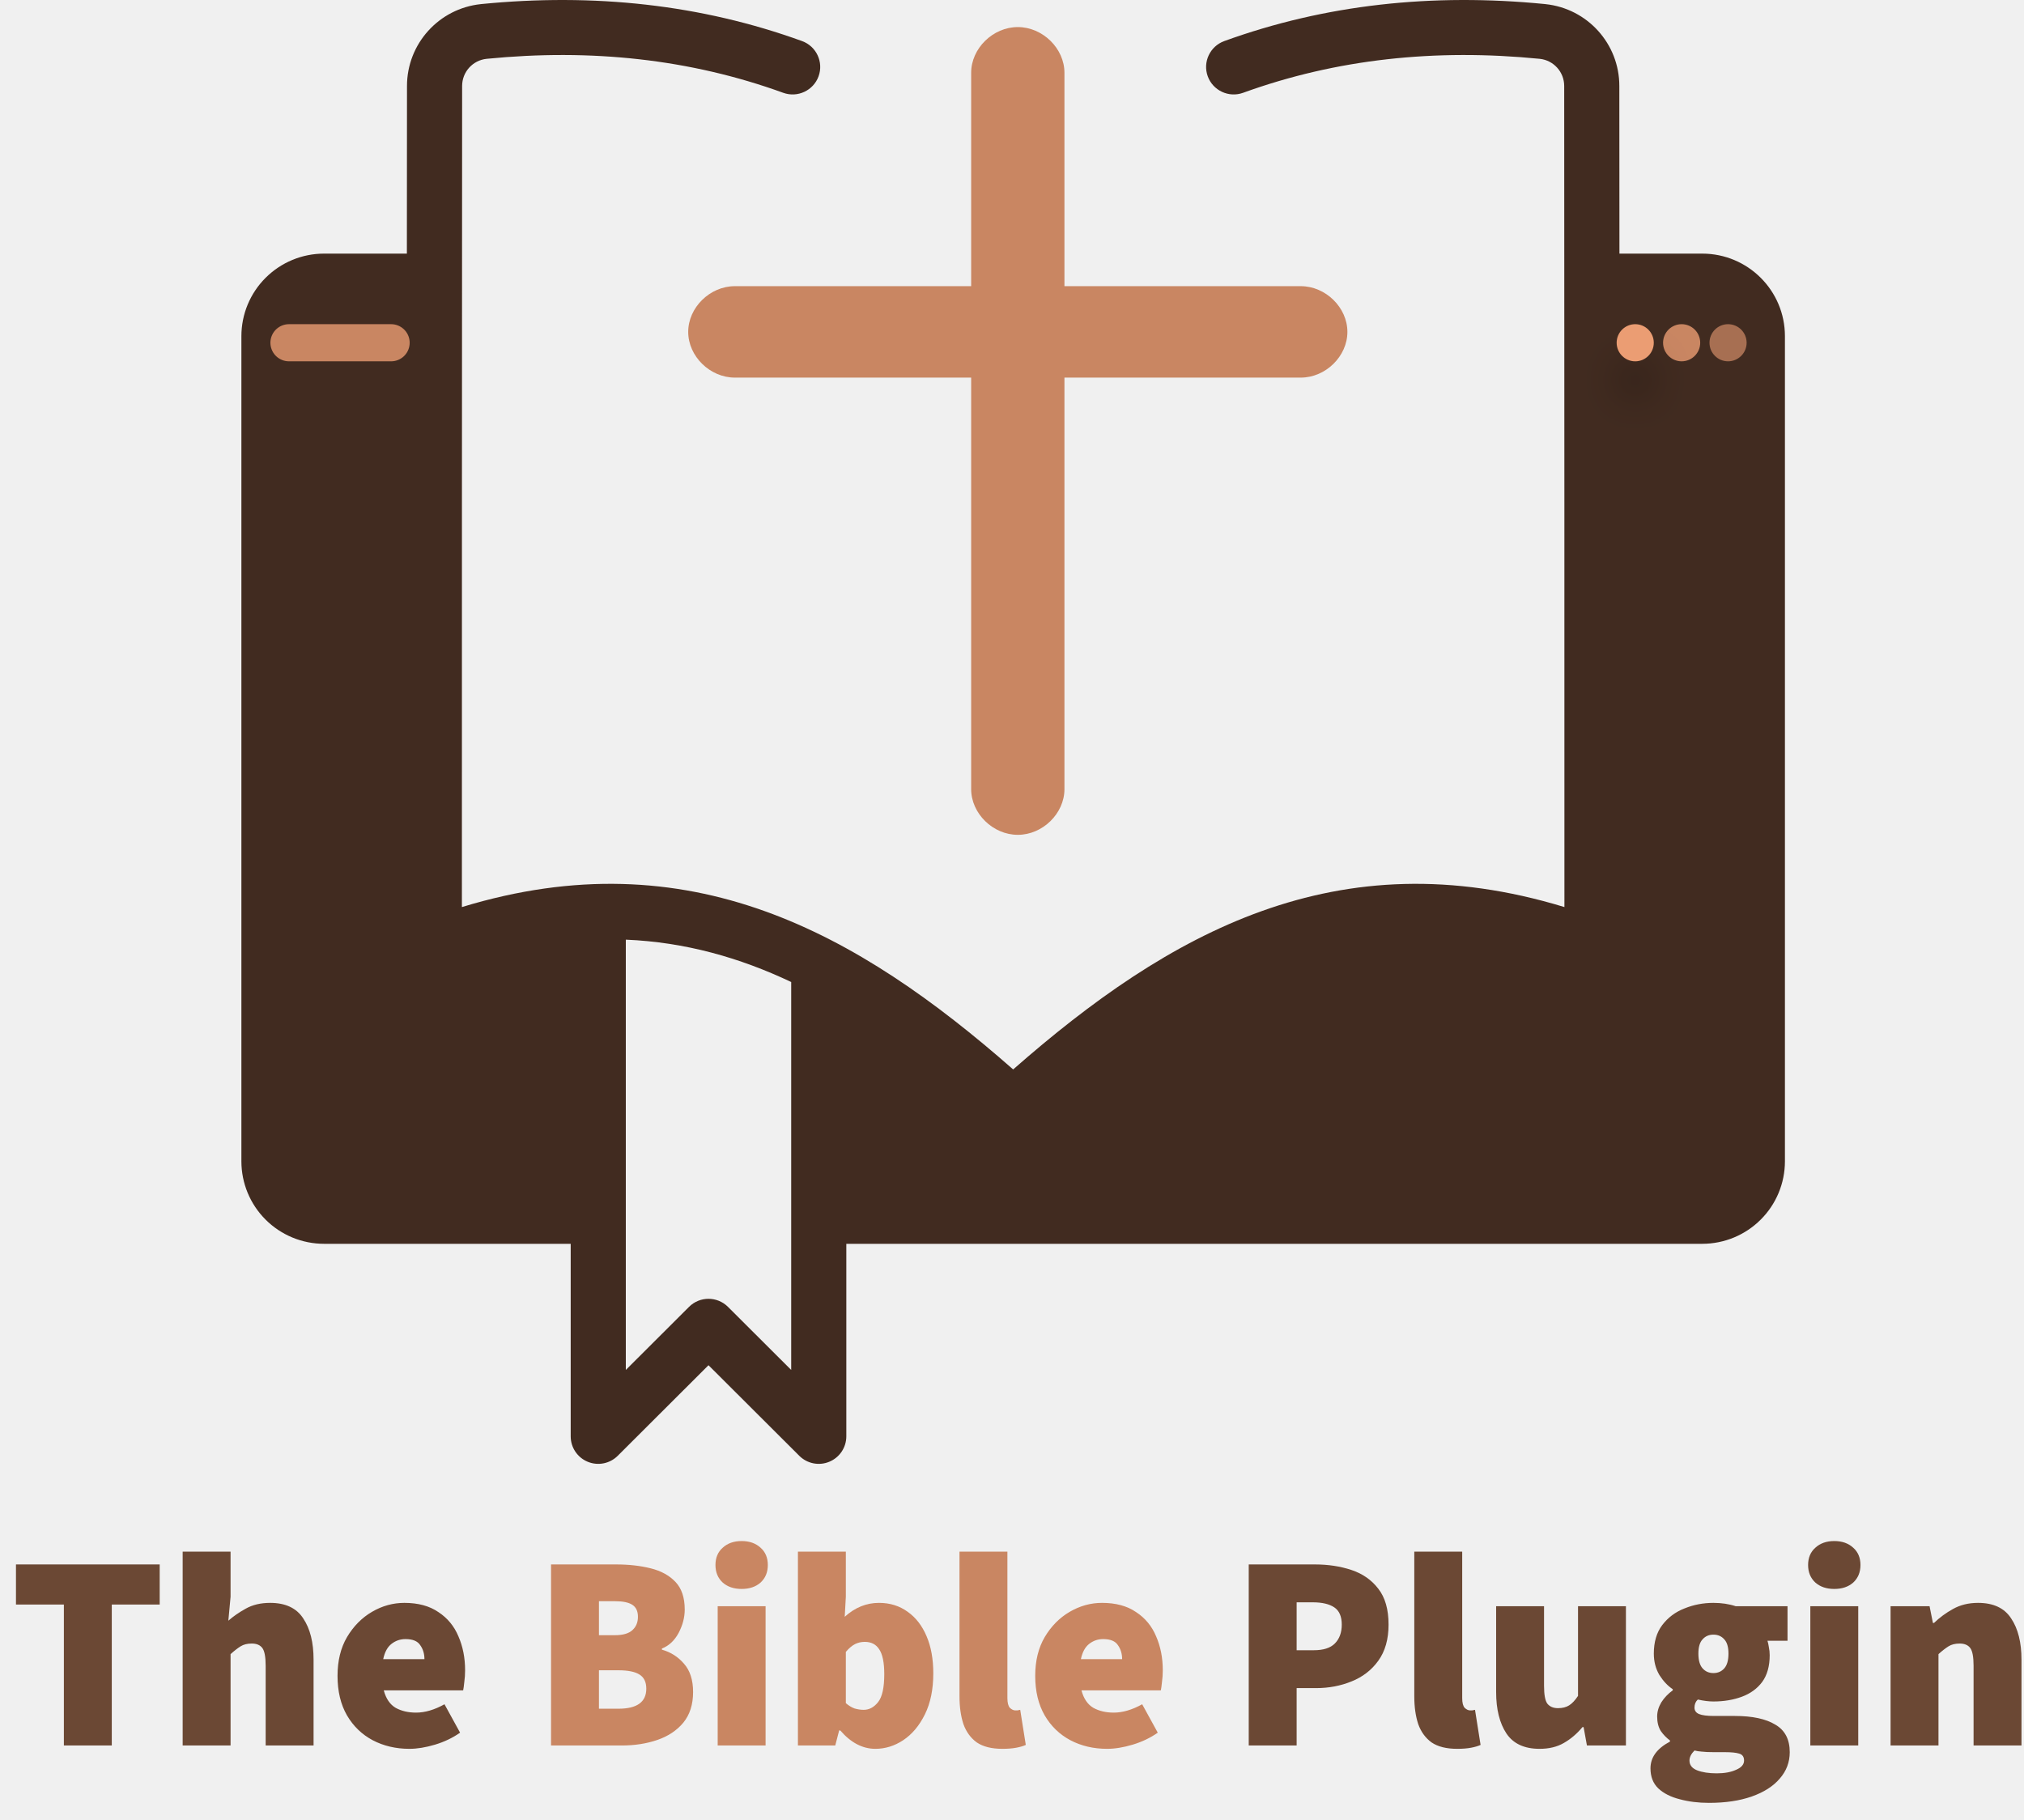
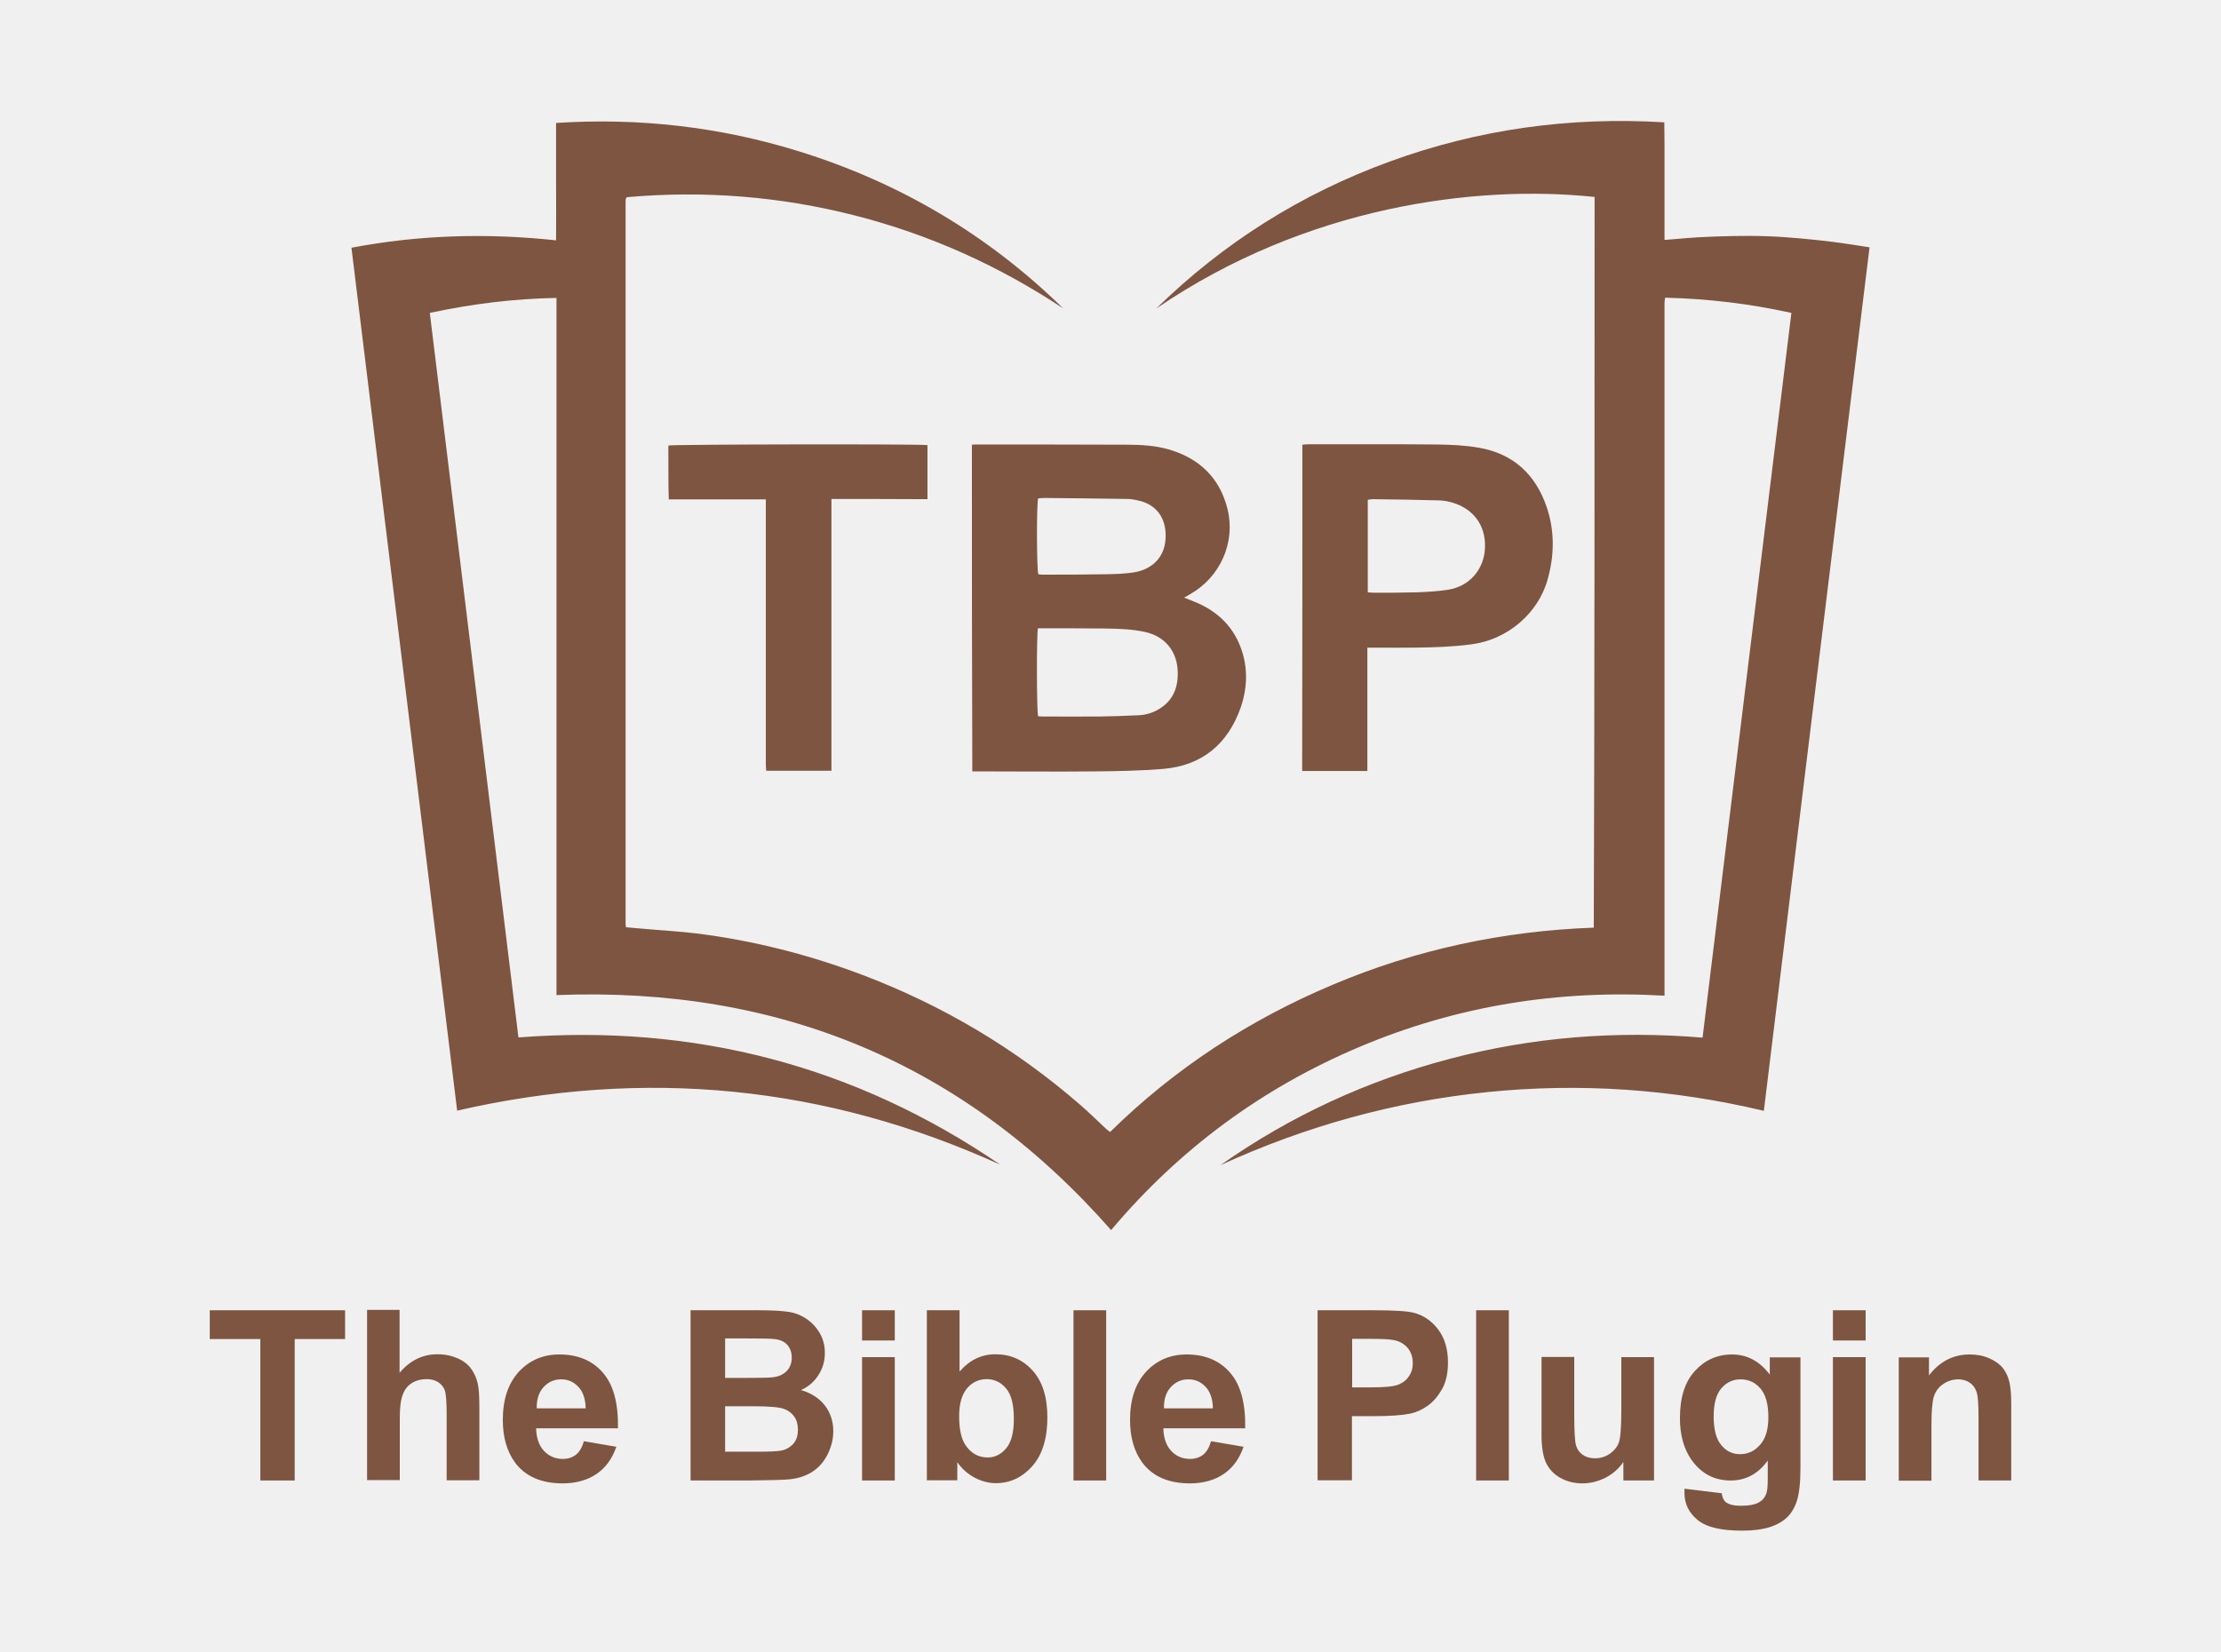
- <svg xmlns="http://www.w3.org/2000/svg" width="218" height="196" viewBox="0 0 218 196" fill="none">
-   <g clip-path="url(#clip0_3_2)">
-     <path fill-rule="evenodd" clip-rule="evenodd" d="M109.125 115.184C92.358 100.466 74.216 90.231 49.75 97.697C49.75 82.057 49.753 26.561 49.774 9.263V9.26C49.774 7.755 50.908 6.496 52.407 6.336C63.65 5.222 74.322 6.354 84.36 9.995C85.9 10.552 87.605 9.758 88.166 8.22C88.724 6.686 87.928 4.985 86.39 4.425C75.525 0.485 63.976 -0.765 51.804 0.441C51.804 0.441 51.795 0.441 51.789 0.444C47.268 0.918 43.836 4.721 43.836 9.26C43.83 13.425 43.827 19.809 43.824 27.316H34.906C32.543 27.316 30.278 28.253 28.61 29.92C26.938 31.585 26 33.846 26 36.204V125.079C26 127.437 26.938 129.697 28.607 131.362C30.278 133.03 32.543 133.966 34.906 133.966H61.468V154.704C61.468 155.901 62.189 156.982 63.299 157.441C64.41 157.9 65.686 157.646 66.535 156.798L76.311 147.043L86.088 156.798C86.937 157.646 88.213 157.9 89.32 157.441C90.431 156.982 91.155 155.901 91.155 154.704V133.966H183.344C185.707 133.966 187.972 133.03 189.64 131.362C191.312 129.697 192.25 127.437 192.25 125.079C192.25 107.221 192.25 54.062 192.25 36.204C192.25 31.295 188.263 27.316 183.344 27.316H174.426C174.423 19.809 174.42 13.422 174.414 9.254C174.414 4.721 170.982 0.918 166.46 0.444C166.455 0.441 166.446 0.441 166.446 0.441C154.274 -0.765 142.725 0.485 131.86 4.425C130.322 4.985 129.526 6.686 130.084 8.22C130.645 9.758 132.35 10.552 133.89 9.995C143.928 6.354 154.6 5.222 165.843 6.336C167.342 6.496 168.476 7.755 168.476 9.26V9.263C168.497 26.561 168.5 82.057 168.5 97.697C144.035 90.231 125.893 100.466 109.125 115.184ZM67.405 101.207V147.552L74.213 140.759C75.37 139.601 77.249 139.601 78.41 140.759L85.218 147.552V105.823V105.769C79.666 103.139 73.782 101.471 67.405 101.207Z" fill="#412B20" />
-     <circle cx="186.125" cy="36.916" r="2" fill="#A76F52" />
-     <circle cx="181.125" cy="36.916" r="2" fill="#C98662" />
-     <g filter="url(#filter0_d_3_2)">
-       <circle cx="176.125" cy="36.916" r="2" fill="#EB9D73" />
+ <svg xmlns="http://www.w3.org/2000/svg" version="1.1" id="Layer_1" x="0px" y="0px" viewBox="0 0 108 80.33" style="enable-background:new 0 0 108 80.33;" xml:space="preserve">
+   <style type="text/css">
+ 	.st0{fill:#7e5541;}
+ </style>
+   <g>
+     <g>
+       <path class="st0" d="M77.54,9.58c-5.76-0.61-14.02,0.44-21.32,5.43c3.27-3.2,7.05-5.58,11.35-7.15c4.3-1.57,8.74-2.19,13.36-1.91    c0,0.38,0.01,0.75,0.01,1.13c0,0.38,0,0.75,0,1.13c0,0.39,0,0.77,0,1.16c0,0.38,0,0.75,0,1.13c0,0.37,0,0.75,0,1.17    c0.58-0.04,1.12-0.1,1.67-0.13c0.55-0.03,1.11-0.05,1.66-0.06c0.55-0.01,1.11-0.01,1.66,0.01c0.55,0.02,1.11,0.06,1.66,0.11    c0.55,0.05,1.1,0.11,1.65,0.18c0.55,0.07,1.09,0.16,1.67,0.25c-1.72,14.01-3.43,27.99-5.14,42c-4.46-1.06-8.93-1.37-13.46-0.91    c-4.52,0.46-8.83,1.66-12.96,3.55c3.41-2.4,7.13-4.11,11.15-5.17c4.02-1.06,8.11-1.38,12.29-1.03    c1.44-11.75,2.87-23.48,4.32-35.25c-2.03-0.45-4.06-0.69-6.14-0.74c-0.01,0.1-0.03,0.17-0.03,0.25c0,0.12,0,0.24,0,0.36    c0,10.97,0,21.94,0,32.91c0,0.14,0,0.27,0,0.43c-5.16-0.3-10.1,0.49-14.83,2.49c-4.74,2-8.77,4.98-12.08,8.91    c-7.15-8.13-16.16-11.85-26.97-11.43c0-11.28,0-22.57,0-33.91c-2.09,0.04-4.12,0.29-6.16,0.73c1.44,11.75,2.87,23.48,4.31,35.24    c8.54-0.66,16.36,1.36,23.43,6.19c-8.49-3.86-17.29-4.72-26.41-2.63c-1.71-13.99-3.42-27.96-5.14-41.97    c3.31-0.63,6.6-0.72,9.95-0.36c0.01-0.97,0-1.92,0-2.86c0-0.94,0-1.88,0-2.85c4.05-0.26,7.99,0.19,11.84,1.39    c4.88,1.52,9.16,4.05,12.82,7.63c-3.12-2.07-6.49-3.59-10.13-4.52c-3.64-0.93-7.34-1.22-11.08-0.89    c-0.02,0.02-0.03,0.03-0.03,0.03c-0.01,0.01-0.02,0.01-0.02,0.02c-0.01,0.05-0.02,0.1-0.02,0.15c0,11.72,0,23.44,0,35.16    c0,0.04,0.01,0.08,0.02,0.15c0.18,0.02,0.37,0.03,0.55,0.05c0.98,0.09,1.97,0.14,2.95,0.26c2.74,0.35,5.41,1.03,8,2.01    c3.9,1.48,7.44,3.58,10.59,6.32c0.43,0.37,0.84,0.78,1.26,1.17c0.05,0.05,0.11,0.08,0.19,0.15c3.15-3.1,6.78-5.46,10.84-7.17    c4.05-1.71,8.28-2.61,12.68-2.77C77.54,33.23,77.54,21.42,77.54,9.58z" />
+       <path class="st0" d="M47.26,21.63c0.11-0.01,0.18-0.01,0.25-0.01c2.42,0,4.85,0,7.27,0.01c0.7,0,1.41,0.04,2.09,0.24    c1.47,0.44,2.45,1.39,2.82,2.89c0.4,1.62-0.35,3.3-1.8,4.13c-0.08,0.05-0.17,0.1-0.31,0.18c0.16,0.06,0.28,0.11,0.41,0.16    c1.22,0.47,2.07,1.29,2.44,2.56c0.25,0.87,0.2,1.75-0.09,2.6c-0.63,1.8-1.88,2.85-3.79,3.01c-1.1,0.09-2.21,0.11-3.32,0.12    c-1.88,0.02-3.76,0-5.64,0c-0.1,0-0.19,0-0.31,0C47.26,32.2,47.26,26.93,47.26,21.63z M50.47,30.56    c-0.07,0.38-0.06,4.05,0.01,4.28c0.07,0,0.15,0.01,0.23,0.01c0.93,0,1.86,0.01,2.79,0c0.61-0.01,1.23-0.03,1.84-0.06    c0.32-0.01,0.63-0.09,0.91-0.24c0.75-0.4,1.04-1.04,1.02-1.86c-0.02-1-0.61-1.73-1.58-1.95c-0.64-0.14-1.29-0.16-1.95-0.17    c-1-0.01-2-0.01-3-0.01C50.66,30.56,50.57,30.56,50.47,30.56z M50.48,24.24c-0.08,0.31-0.07,3.45,0.01,3.69    c0.06,0.01,0.13,0.02,0.2,0.02c1.05,0,2.1,0,3.14-0.02c0.43-0.01,0.87-0.02,1.3-0.09c0.8-0.12,1.61-0.68,1.55-1.91    c-0.04-0.78-0.46-1.35-1.22-1.56c-0.19-0.05-0.39-0.09-0.58-0.1c-1.38-0.02-2.77-0.04-4.15-0.05    C50.64,24.22,50.55,24.24,50.48,24.24z" />
+       <path class="st0" d="M63.33,21.63c0.11-0.01,0.21-0.02,0.3-0.02c2.09,0,4.17-0.01,6.26,0.01c0.68,0.01,1.37,0.04,2.04,0.16    c1.66,0.29,2.74,1.3,3.28,2.88c0.39,1.15,0.38,2.34,0.05,3.51c-0.46,1.68-1.98,2.95-3.71,3.17c-0.91,0.12-1.83,0.15-2.75,0.16    c-0.65,0.01-1.31,0-1.96,0c-0.11,0-0.21,0-0.35,0c0,2.01,0,3.99,0,6c-1.07,0-2.11,0-3.17,0C63.33,32.2,63.33,26.93,63.33,21.63z     M66.51,28.81c0.12,0.01,0.2,0.02,0.29,0.02c0.7,0,1.4,0,2.11-0.02c0.51-0.02,1.03-0.05,1.53-0.13c1.02-0.17,1.72-0.98,1.77-2.02    c0.05-1.2-0.66-1.93-1.54-2.2c-0.22-0.07-0.44-0.11-0.67-0.12c-1.09-0.03-2.17-0.05-3.26-0.06c-0.07,0-0.15,0.02-0.23,0.03    C66.51,25.81,66.51,27.29,66.51,28.81z" />
+       <path class="st0" d="M40.43,24.27c0,4.42,0,8.81,0,13.22c-1.07,0-2.1,0-3.17,0c-0.01-0.11-0.02-0.22-0.02-0.33    c0-1.08,0-2.16,0-3.23c0-3.07,0-6.13,0-9.2c0-0.14,0-0.27,0-0.44c-1.59,0-3.13,0-4.72,0c-0.03-0.89-0.01-1.76-0.02-2.62    c0.23-0.06,12.19-0.08,12.6-0.02c0,0.86,0,1.72,0,2.63C43.55,24.27,42.01,24.27,40.43,24.27z" />
    </g>
-     <path d="M31.125 36.916H42.125" stroke="#C98662" stroke-width="4" stroke-linecap="round" />
-     <path d="M140.101 30.822H114.649V7.841C114.649 5.214 112.304 2.916 109.625 2.916C106.946 2.916 104.601 5.214 104.601 7.841V30.822H79.149C76.469 30.822 74.125 33.12 74.125 35.747C74.125 38.373 76.469 40.671 79.149 40.671H104.601V84.992C104.601 87.618 106.946 89.916 109.625 89.916C112.304 89.916 114.649 87.618 114.649 84.992V40.671H140.101C142.781 40.671 145.125 38.373 145.125 35.747C145.125 33.12 142.781 30.822 140.101 30.822Z" fill="#C98662" />
-     <path d="M6.88 188V172.82H1.72V168.5H17.2V172.82H12.04V188H6.88ZM19.674 188V167.12H24.834V171.98L24.594 174.56C25.114 174.1 25.734 173.67 26.454 173.27C27.194 172.85 28.074 172.64 29.094 172.64C30.754 172.64 31.944 173.2 32.664 174.32C33.404 175.42 33.774 176.9 33.774 178.76V188H28.614V179.42C28.614 178.46 28.494 177.82 28.254 177.5C28.014 177.18 27.634 177.02 27.114 177.02C26.634 177.02 26.234 177.12 25.914 177.32C25.594 177.52 25.234 177.8 24.834 178.16V188H19.674ZM44.094 188.36C42.635 188.36 41.315 188.05 40.135 187.43C38.974 186.81 38.054 185.92 37.374 184.76C36.694 183.58 36.355 182.16 36.355 180.5C36.355 178.88 36.694 177.49 37.374 176.33C38.075 175.15 38.974 174.24 40.075 173.6C41.175 172.96 42.334 172.64 43.554 172.64C45.035 172.64 46.255 172.97 47.215 173.63C48.194 174.27 48.914 175.14 49.374 176.24C49.855 177.34 50.094 178.56 50.094 179.9C50.094 180.34 50.065 180.77 50.005 181.19C49.965 181.59 49.925 181.88 49.885 182.06H41.334C41.575 182.96 42.005 183.59 42.624 183.95C43.245 184.29 43.974 184.46 44.815 184.46C45.775 184.46 46.794 184.16 47.874 183.56L49.554 186.62C48.755 187.18 47.855 187.61 46.855 187.91C45.855 188.21 44.934 188.36 44.094 188.36ZM41.275 178.7H45.715C45.715 178.12 45.565 177.62 45.264 177.2C44.984 176.76 44.455 176.54 43.675 176.54C43.114 176.54 42.614 176.71 42.175 177.05C41.734 177.39 41.434 177.94 41.275 178.7ZM134.498 188V168.5H141.638C143.058 168.5 144.368 168.7 145.568 169.1C146.768 169.5 147.728 170.17 148.448 171.11C149.188 172.05 149.558 173.34 149.558 174.98C149.558 176.56 149.188 177.86 148.448 178.88C147.728 179.88 146.768 180.62 145.568 181.1C144.388 181.58 143.118 181.82 141.758 181.82H139.658V188H134.498ZM139.658 177.74H141.518C142.538 177.74 143.288 177.5 143.768 177.02C144.268 176.52 144.518 175.84 144.518 174.98C144.518 174.1 144.248 173.48 143.708 173.12C143.168 172.76 142.398 172.58 141.398 172.58H139.658V177.74ZM156.95 188.36C155.79 188.36 154.87 188.13 154.19 187.67C153.53 187.19 153.05 186.53 152.75 185.69C152.47 184.83 152.33 183.84 152.33 182.72V167.12H157.49V182.9C157.49 183.4 157.58 183.75 157.76 183.95C157.96 184.13 158.15 184.22 158.33 184.22C158.43 184.22 158.51 184.22 158.57 184.22C158.65 184.2 158.75 184.18 158.87 184.16L159.47 187.94C159.21 188.06 158.87 188.16 158.45 188.24C158.03 188.32 157.53 188.36 156.95 188.36ZM165.825 188.36C164.185 188.36 162.995 187.81 162.255 186.71C161.515 185.59 161.145 184.1 161.145 182.24V173H166.305V181.58C166.305 182.54 166.425 183.18 166.665 183.5C166.925 183.82 167.305 183.98 167.805 183.98C168.285 183.98 168.685 183.88 169.005 183.68C169.325 183.48 169.645 183.14 169.965 182.66V173H175.125V188H170.925L170.565 186.02H170.445C169.845 186.74 169.175 187.31 168.435 187.73C167.715 188.15 166.845 188.36 165.825 188.36ZM184.069 194.18C182.929 194.18 181.879 194.05 180.919 193.79C179.959 193.55 179.189 193.16 178.609 192.62C178.049 192.08 177.769 191.36 177.769 190.46C177.769 189.28 178.469 188.32 179.869 187.58V187.46C179.489 187.18 179.159 186.84 178.879 186.44C178.619 186.02 178.489 185.5 178.489 184.88C178.489 184.36 178.639 183.85 178.939 183.35C179.259 182.85 179.669 182.42 180.169 182.06V181.94C179.629 181.58 179.149 181.07 178.729 180.41C178.329 179.73 178.129 178.96 178.129 178.1C178.129 176.86 178.429 175.84 179.029 175.04C179.649 174.22 180.449 173.62 181.429 173.24C182.409 172.84 183.449 172.64 184.549 172.64C185.429 172.64 186.229 172.76 186.949 173H192.529V176.72H190.369C190.429 176.9 190.479 177.13 190.519 177.41C190.579 177.69 190.609 177.98 190.609 178.28C190.609 179.46 190.339 180.42 189.799 181.16C189.259 181.88 188.529 182.41 187.609 182.75C186.689 183.09 185.669 183.26 184.549 183.26C184.049 183.26 183.489 183.19 182.869 183.05C182.629 183.27 182.509 183.56 182.509 183.92C182.509 184.24 182.669 184.47 182.989 184.61C183.329 184.75 183.869 184.82 184.609 184.82H186.859C188.739 184.82 190.189 185.13 191.209 185.75C192.249 186.35 192.769 187.34 192.769 188.72C192.769 189.8 192.409 190.75 191.689 191.57C190.989 192.39 189.989 193.03 188.689 193.49C187.389 193.95 185.849 194.18 184.069 194.18ZM184.549 180.2C185.029 180.2 185.419 180.03 185.719 179.69C186.019 179.35 186.169 178.82 186.169 178.1C186.169 177.4 186.019 176.89 185.719 176.57C185.419 176.23 185.029 176.06 184.549 176.06C184.069 176.06 183.679 176.23 183.379 176.57C183.079 176.89 182.929 177.4 182.929 178.1C182.929 178.82 183.079 179.35 183.379 179.69C183.679 180.03 184.069 180.2 184.549 180.2ZM184.909 191C185.749 191 186.449 190.87 187.009 190.61C187.569 190.37 187.849 190.04 187.849 189.62C187.849 189.22 187.669 188.97 187.309 188.87C186.969 188.77 186.479 188.72 185.839 188.72H184.669C184.069 188.72 183.609 188.7 183.289 188.66C182.989 188.64 182.729 188.6 182.509 188.54C182.149 188.9 181.969 189.26 181.969 189.62C181.969 190.1 182.239 190.45 182.779 190.67C183.339 190.89 184.049 191 184.909 191ZM194.986 188V173H200.146V188H194.986ZM197.566 171.14C196.726 171.14 196.046 170.91 195.526 170.45C195.006 169.97 194.746 169.34 194.746 168.56C194.746 167.78 195.006 167.16 195.526 166.7C196.046 166.22 196.726 165.98 197.566 165.98C198.406 165.98 199.086 166.22 199.606 166.7C200.126 167.16 200.386 167.78 200.386 168.56C200.386 169.34 200.126 169.97 199.606 170.45C199.086 170.91 198.406 171.14 197.566 171.14ZM203.629 188V173H207.829L208.189 174.8H208.309C208.909 174.22 209.589 173.72 210.349 173.3C211.129 172.86 212.029 172.64 213.049 172.64C214.709 172.64 215.899 173.2 216.619 174.32C217.359 175.42 217.729 176.9 217.729 178.76V188H212.569V179.42C212.569 178.46 212.449 177.82 212.209 177.5C211.969 177.18 211.589 177.02 211.069 177.02C210.589 177.02 210.189 177.12 209.869 177.32C209.549 177.52 209.189 177.8 208.789 178.16V188H203.629Z" fill="#6B4834" />
-     <path d="M59.351 188V168.5H66.371C67.731 168.5 68.971 168.64 70.091 168.92C71.211 169.2 72.101 169.69 72.761 170.39C73.421 171.09 73.751 172.08 73.751 173.36C73.751 174.2 73.531 175.04 73.091 175.88C72.651 176.7 72.051 177.26 71.291 177.56V177.68C72.231 177.94 73.021 178.44 73.661 179.18C74.321 179.92 74.651 180.94 74.651 182.24C74.651 183.58 74.301 184.68 73.601 185.54C72.901 186.38 71.971 187 70.811 187.4C69.651 187.8 68.371 188 66.971 188H59.351ZM64.511 176.12H66.251C67.091 176.12 67.711 175.94 68.111 175.58C68.511 175.22 68.711 174.74 68.711 174.14C68.711 173.54 68.511 173.11 68.111 172.85C67.711 172.59 67.091 172.46 66.251 172.46H64.511V176.12ZM64.511 184.04H66.611C68.611 184.04 69.611 183.32 69.611 181.88C69.611 181.16 69.361 180.65 68.861 180.35C68.381 180.05 67.631 179.9 66.611 179.9H64.511V184.04ZM77.3 188V173H82.46V188H77.3ZM79.88 171.14C79.04 171.14 78.361 170.91 77.841 170.45C77.32 169.97 77.061 169.34 77.061 168.56C77.061 167.78 77.32 167.16 77.841 166.7C78.361 166.22 79.04 165.98 79.88 165.98C80.721 165.98 81.4 166.22 81.921 166.7C82.441 167.16 82.701 167.78 82.701 168.56C82.701 169.34 82.441 169.97 81.921 170.45C81.4 170.91 80.721 171.14 79.88 171.14ZM94.283 188.36C92.903 188.36 91.643 187.7 90.503 186.38H90.383L89.963 188H85.943V167.12H91.103V171.98L90.983 174.14C92.083 173.14 93.313 172.64 94.673 172.64C95.853 172.64 96.883 172.96 97.763 173.6C98.643 174.22 99.323 175.1 99.803 176.24C100.283 177.36 100.523 178.69 100.523 180.23C100.523 181.95 100.223 183.42 99.623 184.64C99.023 185.86 98.243 186.79 97.283 187.43C96.343 188.05 95.343 188.36 94.283 188.36ZM93.023 184.16C93.623 184.16 94.143 183.88 94.583 183.32C95.023 182.76 95.243 181.76 95.243 180.32C95.243 179.08 95.063 178.19 94.703 177.65C94.363 177.11 93.843 176.84 93.143 176.84C92.763 176.84 92.413 176.92 92.093 177.08C91.773 177.24 91.443 177.52 91.103 177.92V183.44C91.403 183.7 91.713 183.89 92.033 184.01C92.373 184.11 92.703 184.16 93.023 184.16ZM107.965 188.36C106.805 188.36 105.885 188.13 105.205 187.67C104.545 187.19 104.065 186.53 103.765 185.69C103.485 184.83 103.345 183.84 103.345 182.72V167.12H108.505V182.9C108.505 183.4 108.595 183.75 108.775 183.95C108.975 184.13 109.165 184.22 109.345 184.22C109.445 184.22 109.525 184.22 109.585 184.22C109.665 184.2 109.765 184.18 109.885 184.16L110.485 187.94C110.225 188.06 109.885 188.16 109.465 188.24C109.045 188.32 108.545 188.36 107.965 188.36ZM119.241 188.36C117.781 188.36 116.461 188.05 115.281 187.43C114.121 186.81 113.201 185.92 112.521 184.76C111.841 183.58 111.501 182.16 111.501 180.5C111.501 178.88 111.841 177.49 112.521 176.33C113.221 175.15 114.121 174.24 115.221 173.6C116.321 172.96 117.481 172.64 118.701 172.64C120.181 172.64 121.401 172.97 122.361 173.63C123.341 174.27 124.061 175.14 124.521 176.24C125.001 177.34 125.241 178.56 125.241 179.9C125.241 180.34 125.211 180.77 125.151 181.19C125.111 181.59 125.071 181.88 125.031 182.06H116.481C116.721 182.96 117.151 183.59 117.771 183.95C118.391 184.29 119.121 184.46 119.961 184.46C120.921 184.46 121.941 184.16 123.021 183.56L124.701 186.62C123.901 187.18 123.001 187.61 122.001 187.91C121.001 188.21 120.081 188.36 119.241 188.36ZM116.421 178.7H120.861C120.861 178.12 120.711 177.62 120.411 177.2C120.131 176.76 119.601 176.54 118.821 176.54C118.261 176.54 117.761 176.71 117.321 177.05C116.881 177.39 116.581 177.94 116.421 178.7Z" fill="#C98662" />
+     <g>
+       <path class="st0" d="M12.66,72.01v-6.88H10.2v-1.4h6.58v1.4h-2.45v6.88H12.66z" />
+       <path class="st0" d="M19.43,63.73v3.04c0.51-0.6,1.12-0.9,1.84-0.9c0.37,0,0.69,0.07,0.99,0.2c0.29,0.13,0.52,0.31,0.66,0.52    c0.15,0.21,0.25,0.44,0.31,0.7s0.08,0.65,0.08,1.19v3.52h-1.59v-3.17c0-0.63-0.03-1.03-0.09-1.2c-0.06-0.17-0.17-0.3-0.32-0.4    c-0.15-0.1-0.34-0.15-0.57-0.15c-0.26,0-0.5,0.06-0.71,0.19s-0.36,0.32-0.45,0.58c-0.1,0.26-0.14,0.64-0.14,1.14v3h-1.59v-8.28    H19.43z" />
+       <path class="st0" d="M28.39,70.1l1.58,0.27c-0.2,0.58-0.52,1.02-0.96,1.32c-0.44,0.3-0.99,0.46-1.65,0.46    c-1.04,0-1.82-0.34-2.32-1.02c-0.4-0.55-0.59-1.24-0.59-2.07c0-0.99,0.26-1.77,0.78-2.34c0.52-0.56,1.18-0.84,1.97-0.84    c0.89,0,1.6,0.29,2.11,0.88c0.52,0.59,0.76,1.49,0.74,2.71h-3.98c0.01,0.47,0.14,0.84,0.38,1.1c0.25,0.26,0.55,0.39,0.92,0.39    c0.25,0,0.46-0.07,0.63-0.2S28.31,70.4,28.39,70.1z M28.48,68.5c-0.01-0.46-0.13-0.81-0.36-1.05c-0.23-0.24-0.5-0.36-0.83-0.36    c-0.35,0-0.63,0.13-0.86,0.38c-0.23,0.25-0.34,0.6-0.33,1.03H28.48z" />
+       <path class="st0" d="M33.58,63.73h3.31c0.66,0,1.14,0.03,1.47,0.08c0.32,0.05,0.61,0.17,0.86,0.34c0.25,0.17,0.47,0.4,0.64,0.69    s0.25,0.61,0.25,0.97c0,0.39-0.1,0.74-0.31,1.07s-0.49,0.57-0.85,0.73c0.5,0.15,0.89,0.4,1.16,0.75c0.27,0.35,0.41,0.77,0.41,1.25    c0,0.38-0.09,0.74-0.26,1.1c-0.18,0.36-0.41,0.64-0.72,0.85s-0.68,0.34-1.12,0.39c-0.28,0.03-0.95,0.05-2.02,0.06h-2.82V63.73z     M35.26,65.11v1.91h1.1c0.65,0,1.06-0.01,1.21-0.03c0.29-0.03,0.51-0.13,0.68-0.3c0.16-0.16,0.25-0.38,0.25-0.65    c0-0.26-0.07-0.46-0.21-0.62c-0.14-0.16-0.35-0.26-0.63-0.29c-0.17-0.02-0.64-0.03-1.43-0.03H35.26z M35.26,68.4v2.21h1.55    c0.6,0,0.98-0.02,1.15-0.05c0.25-0.04,0.45-0.16,0.61-0.33s0.23-0.41,0.23-0.7c0-0.25-0.06-0.46-0.18-0.63s-0.29-0.3-0.52-0.38    s-0.72-0.12-1.48-0.12H35.26z" />
+       <path class="st0" d="M41.92,65.2v-1.47h1.59v1.47H41.92z M41.92,72.01v-6h1.59v6H41.92z" />
+       <path class="st0" d="M45.07,72.01v-8.28h1.59v2.98c0.49-0.56,1.07-0.84,1.74-0.84c0.73,0,1.33,0.26,1.81,0.79s0.72,1.29,0.72,2.28    c0,1.02-0.24,1.81-0.73,2.37c-0.49,0.55-1.08,0.83-1.78,0.83c-0.34,0-0.68-0.09-1.01-0.26c-0.33-0.17-0.62-0.42-0.86-0.76v0.88    H45.07z M46.64,68.88c0,0.62,0.1,1.08,0.29,1.38c0.27,0.42,0.64,0.63,1.1,0.63c0.35,0,0.65-0.15,0.9-0.45    c0.25-0.3,0.37-0.77,0.37-1.42c0-0.69-0.12-1.18-0.37-1.48c-0.25-0.3-0.57-0.46-0.95-0.46c-0.38,0-0.7,0.15-0.95,0.44    C46.77,67.83,46.64,68.28,46.64,68.88z" />
+       <path class="st0" d="M52.2,72.01v-8.28h1.59v8.28H52.2z" />
+       <path class="st0" d="M58.89,70.1l1.58,0.27c-0.2,0.58-0.52,1.02-0.96,1.32c-0.44,0.3-0.99,0.46-1.65,0.46    c-1.04,0-1.82-0.34-2.32-1.02c-0.4-0.55-0.59-1.24-0.59-2.07c0-0.99,0.26-1.77,0.78-2.34c0.52-0.56,1.18-0.84,1.97-0.84    c0.89,0,1.6,0.29,2.11,0.88c0.52,0.59,0.76,1.49,0.74,2.71h-3.98c0.01,0.47,0.14,0.84,0.38,1.1s0.55,0.39,0.92,0.39    c0.25,0,0.46-0.07,0.63-0.2C58.68,70.62,58.8,70.4,58.89,70.1z M58.98,68.5c-0.01-0.46-0.13-0.81-0.36-1.05    c-0.23-0.24-0.5-0.36-0.83-0.36c-0.35,0-0.63,0.13-0.86,0.38c-0.23,0.25-0.34,0.6-0.33,1.03H58.98z" />
+       <path class="st0" d="M64.07,72.01v-8.28h2.68c1.02,0,1.68,0.04,1.99,0.12c0.47,0.12,0.87,0.39,1.19,0.81s0.48,0.95,0.48,1.61    c0,0.51-0.09,0.94-0.28,1.28s-0.42,0.62-0.7,0.82c-0.28,0.2-0.57,0.33-0.87,0.39c-0.4,0.08-0.98,0.12-1.73,0.12h-1.09v3.12H64.07z     M65.75,65.13v2.35h0.92c0.66,0,1.1-0.04,1.32-0.13c0.22-0.09,0.4-0.22,0.52-0.41c0.13-0.18,0.19-0.4,0.19-0.64    c0-0.3-0.09-0.55-0.26-0.75c-0.18-0.2-0.4-0.32-0.67-0.37c-0.2-0.04-0.6-0.06-1.2-0.06H65.75z" />
+       <path class="st0" d="M71.78,72.01v-8.28h1.59v8.28H71.78z" />
+       <path class="st0" d="M78.94,72.01v-0.9c-0.22,0.32-0.5,0.57-0.86,0.76c-0.36,0.18-0.73,0.28-1.13,0.28c-0.4,0-0.76-0.09-1.08-0.27    s-0.55-0.43-0.7-0.75c-0.14-0.32-0.21-0.76-0.21-1.33v-3.8h1.59v2.76c0,0.84,0.03,1.36,0.09,1.55c0.06,0.19,0.16,0.34,0.32,0.45    c0.16,0.11,0.35,0.17,0.59,0.17c0.27,0,0.51-0.07,0.73-0.22c0.21-0.15,0.36-0.33,0.44-0.55c0.08-0.22,0.12-0.76,0.12-1.62v-2.53    h1.59v6H78.94z" />
+       <path class="st0" d="M81.91,72.41l1.81,0.22c0.03,0.21,0.1,0.36,0.21,0.44c0.15,0.11,0.39,0.17,0.71,0.17    c0.42,0,0.73-0.06,0.93-0.19c0.14-0.08,0.25-0.22,0.32-0.4c0.05-0.13,0.07-0.38,0.07-0.73v-0.88c-0.47,0.65-1.07,0.97-1.8,0.97    c-0.81,0-1.44-0.34-1.92-1.02c-0.37-0.54-0.55-1.21-0.55-2.01c0-1.01,0.24-1.77,0.73-2.3c0.48-0.53,1.09-0.8,1.8-0.8    c0.74,0,1.35,0.33,1.84,0.98v-0.84h1.49v5.38c0,0.71-0.06,1.24-0.17,1.59s-0.28,0.62-0.49,0.82c-0.21,0.2-0.49,0.36-0.84,0.47    c-0.35,0.11-0.8,0.17-1.34,0.17c-1.02,0-1.74-0.17-2.16-0.52c-0.43-0.35-0.64-0.79-0.64-1.32C81.91,72.55,81.91,72.48,81.91,72.41    z M83.33,68.89c0,0.64,0.12,1.1,0.37,1.4c0.25,0.3,0.55,0.44,0.91,0.44c0.39,0,0.71-0.15,0.98-0.46c0.27-0.3,0.4-0.75,0.4-1.35    c0-0.62-0.13-1.08-0.38-1.38c-0.26-0.3-0.58-0.45-0.97-0.45c-0.38,0-0.69,0.15-0.94,0.44C83.45,67.83,83.33,68.28,83.33,68.89z" />
+       <path class="st0" d="M89.13,65.2v-1.47h1.59v1.47H89.13z M89.13,72.01v-6h1.59v6H89.13z" />
+       <path class="st0" d="M97.8,72.01h-1.59v-3.06c0-0.65-0.03-1.07-0.1-1.26c-0.07-0.19-0.18-0.34-0.33-0.44s-0.34-0.16-0.55-0.16    c-0.27,0-0.52,0.08-0.74,0.23c-0.22,0.15-0.37,0.35-0.45,0.6c-0.08,0.25-0.12,0.71-0.12,1.38v2.72h-1.59v-6h1.47v0.88    c0.52-0.68,1.18-1.02,1.98-1.02c0.35,0,0.67,0.06,0.96,0.19s0.51,0.29,0.66,0.48c0.15,0.2,0.25,0.42,0.31,0.67    c0.06,0.25,0.09,0.6,0.09,1.07V72.01z" />
+     </g>
  </g>
-   <defs>
-     <filter id="filter0_d_3_2" x="170.125" y="34.916" width="12" height="12" filterUnits="userSpaceOnUse" color-interpolation-filters="sRGB">
-       <feFlood flood-opacity="0" result="BackgroundImageFix" />
-       <feColorMatrix in="SourceAlpha" type="matrix" values="0 0 0 0 0 0 0 0 0 0 0 0 0 0 0 0 0 0 127 0" result="hardAlpha" />
-       <feOffset dy="4" />
-       <feGaussianBlur stdDeviation="2" />
-       <feComposite in2="hardAlpha" operator="out" />
-       <feColorMatrix type="matrix" values="0 0 0 0 0 0 0 0 0 0 0 0 0 0 0 0 0 0 0.25 0" />
-       <feBlend mode="normal" in2="BackgroundImageFix" result="effect1_dropShadow_3_2" />
-       <feBlend mode="normal" in="SourceGraphic" in2="effect1_dropShadow_3_2" result="shape" />
-     </filter>
-     <clipPath id="clip0_3_2">
-       <rect width="218" height="196" fill="white" />
-     </clipPath>
-   </defs>
</svg>
